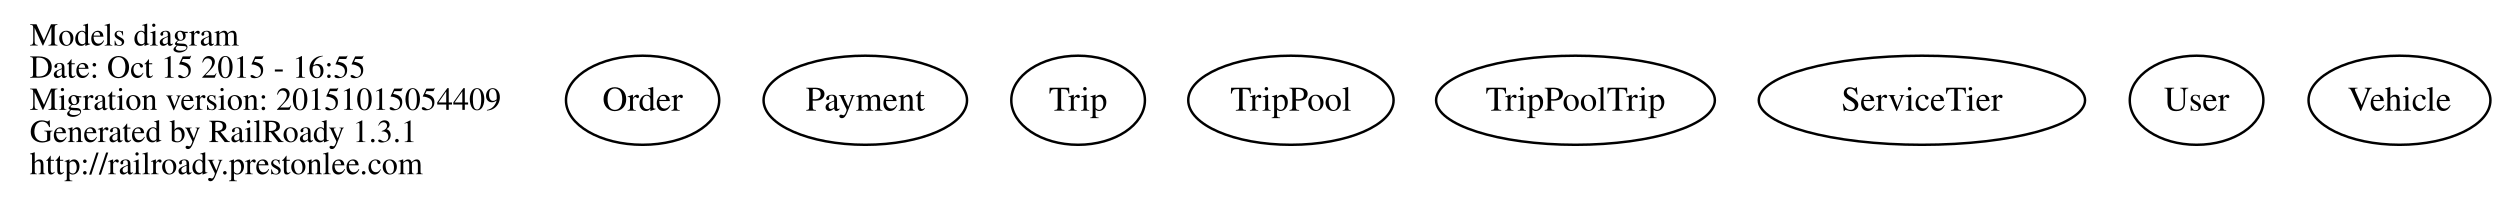
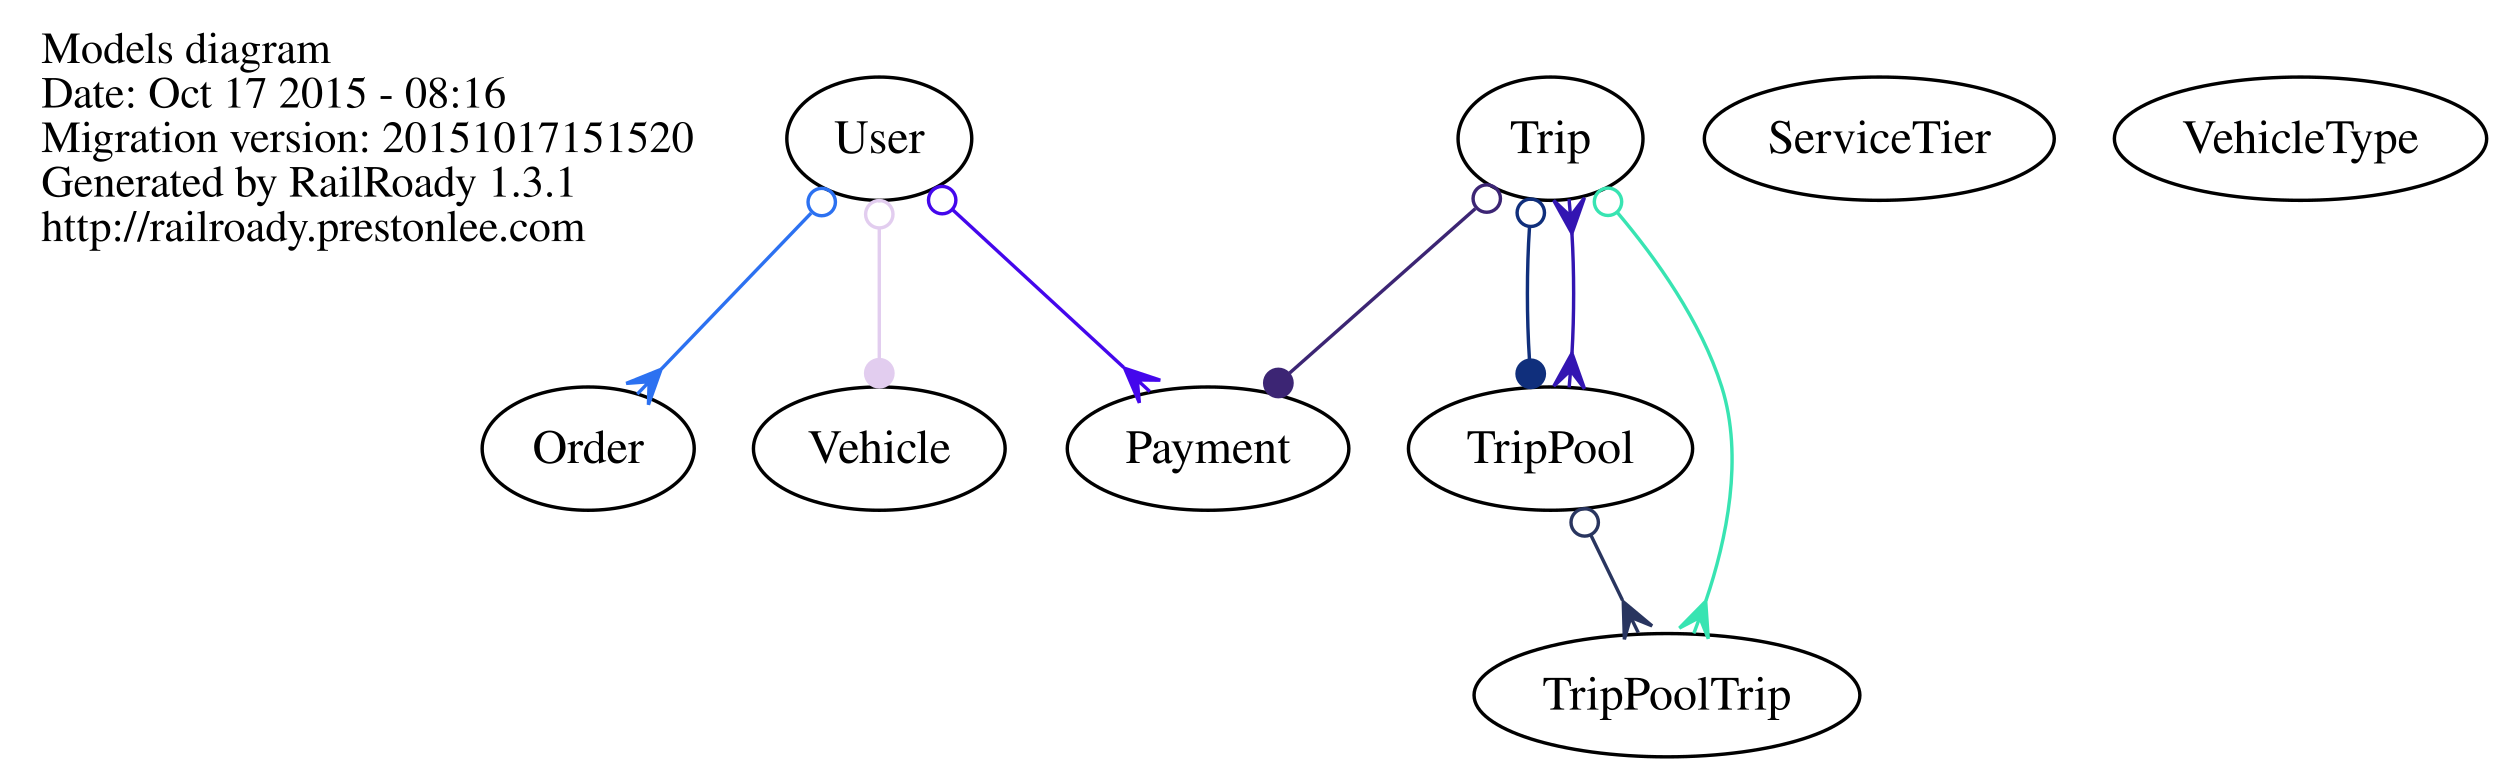
- <svg xmlns="http://www.w3.org/2000/svg" width="1010pt" height="81pt" viewBox="0.00 0.00 1010.31 81.00">
-   <g id="graph0" class="graph" transform="scale(1 1) rotate(0) translate(4 77)">
-     <polygon fill="none" stroke="none" points="-4,4 -4,-77 1006.31,-77 1006.31,4 -4,4" />
+ <svg xmlns="http://www.w3.org/2000/svg" width="730pt" height="225pt" viewBox="0.00 0.00 729.87 225.00">
+   <g id="graph0" class="graph" transform="scale(1 1) rotate(0) translate(4 221)">
+     <polygon fill="none" stroke="none" points="-4,4 -4,-221 725.865,-221 725.865,4 -4,4" />
    <g id="node1" class="node">
-       <text text-anchor="start" x="8" y="-58.6" font-family="Times,serif" font-size="13.00">Models diagram</text>
-       <text text-anchor="start" x="8" y="-45.6" font-family="Times,serif" font-size="13.00">Date: Oct 15 2015 - 16:55</text>
-       <text text-anchor="start" x="8" y="-32.6" font-family="Times,serif" font-size="13.00">Migration version: 20151015054409</text>
-       <text text-anchor="start" x="8" y="-19.6" font-family="Times,serif" font-size="13.00">Generated by RailRoady 1.3.1</text>
-       <text text-anchor="start" x="8" y="-6.6" font-family="Times,serif" font-size="13.00">http://railroady.prestonlee.com</text>
+       <text text-anchor="start" x="8" y="-202.6" font-family="Times,serif" font-size="13.00">Models diagram</text>
+       <text text-anchor="start" x="8" y="-189.6" font-family="Times,serif" font-size="13.00">Date: Oct 17 2015 - 08:16</text>
+       <text text-anchor="start" x="8" y="-176.6" font-family="Times,serif" font-size="13.00">Migration version: 20151017151520</text>
+       <text text-anchor="start" x="8" y="-163.6" font-family="Times,serif" font-size="13.00">Generated by RailRoady 1.3.1</text>
+       <text text-anchor="start" x="8" y="-150.6" font-family="Times,serif" font-size="13.00">http://railroady.prestonlee.com</text>
    </g>
    <g id="node2" class="node">
-       <ellipse fill="none" stroke="black" cx="255.688" cy="-36.5" rx="30.962" ry="18" />
-       <text text-anchor="middle" x="255.688" y="-32.3" font-family="Times,serif" font-size="14.00">Order</text>
+       <ellipse fill="none" stroke="black" cx="167.688" cy="-90" rx="30.962" ry="18" />
+       <text text-anchor="middle" x="167.688" y="-85.8" font-family="Times,serif" font-size="14.00">Order</text>
    </g>
    <g id="node3" class="node">
-       <ellipse fill="none" stroke="black" cx="345.688" cy="-36.5" rx="41.109" ry="18" />
-       <text text-anchor="middle" x="345.688" y="-32.3" font-family="Times,serif" font-size="14.00">Payment</text>
+       <ellipse fill="none" stroke="black" cx="348.688" cy="-90" rx="41.109" ry="18" />
+       <text text-anchor="middle" x="348.688" y="-85.8" font-family="Times,serif" font-size="14.00">Payment</text>
    </g>
    <g id="node4" class="node">
-       <ellipse fill="none" stroke="black" cx="431.688" cy="-36.5" rx="27" ry="18" />
-       <text text-anchor="middle" x="431.688" y="-32.3" font-family="Times,serif" font-size="14.00">Trip</text>
+       <ellipse fill="none" stroke="black" cx="544.688" cy="-180.5" rx="51.093" ry="18" />
+       <text text-anchor="middle" x="544.688" y="-176.3" font-family="Times,serif" font-size="14.00">ServiceTier</text>
    </g>
    <g id="node5" class="node">
-       <ellipse fill="none" stroke="black" cx="517.688" cy="-36.5" rx="41.491" ry="18" />
-       <text text-anchor="middle" x="517.688" y="-32.3" font-family="Times,serif" font-size="14.00">TripPool</text>
+       <ellipse fill="none" stroke="black" cx="448.688" cy="-180.5" rx="27" ry="18" />
+       <text text-anchor="middle" x="448.688" y="-176.3" font-family="Times,serif" font-size="14.00">Trip</text>
+     </g>
+     <g id="edge3" class="edge">
+       <path fill="none" stroke="#3c2574" d="M426.725,-160.063C410.675,-145.859 388.93,-126.614 372.47,-112.048" />
+       <ellipse fill="none" stroke="#3c2574" cx="430.067" cy="-163.021" rx="4" ry="4" />
+       <ellipse fill="#3c2574" stroke="#3c2574" cx="369.216" cy="-109.168" rx="4" ry="4" />
    </g>
    <g id="node6" class="node">
-       <ellipse fill="none" stroke="black" cx="632.688" cy="-36.5" rx="56.328" ry="18" />
-       <text text-anchor="middle" x="632.688" y="-32.3" font-family="Times,serif" font-size="14.00">TripPoolTrip</text>
+       <ellipse fill="none" stroke="black" cx="448.688" cy="-90" rx="41.491" ry="18" />
+       <text text-anchor="middle" x="448.688" y="-85.8" font-family="Times,serif" font-size="14.00">TripPool</text>
+     </g>
+     <g id="edge2" class="edge">
+       <path fill="none" stroke="#102f7c" d="M442.545,-154.558C441.74,-142.553 441.735,-128.189 442.531,-116.156" />
+       <ellipse fill="none" stroke="#102f7c" cx="442.925" cy="-158.869" rx="4" ry="4" />
+       <ellipse fill="#102f7c" stroke="#102f7c" cx="442.904" cy="-111.857" rx="4" ry="4" />
    </g>
    <g id="node7" class="node">
-       <ellipse fill="none" stroke="black" cx="772.688" cy="-36.5" rx="65.931" ry="18" />
-       <text text-anchor="middle" x="772.688" y="-32.3" font-family="Times,serif" font-size="14.00">ServiceTier</text>
+       <ellipse fill="none" stroke="black" cx="482.688" cy="-18" rx="56.328" ry="18" />
+       <text text-anchor="middle" x="482.688" y="-13.8" font-family="Times,serif" font-size="14.00">TripPoolTrip</text>
+     </g>
+     <g id="edge1" class="edge">
+       <path fill="none" stroke="#38e4b2" d="M468.2,-158.953C479.507,-145.58 492.665,-127.12 498.688,-108 505.144,-87.501 500.12,-63.476 494.048,-45.558" />
+       <ellipse fill="none" stroke="#38e4b2" cx="465.47" cy="-162.077" rx="4" ry="4" />
+       <polygon fill="#38e4b2" stroke="#38e4b2" points="493.997,-45.42 494.753,-34.48 492.264,-40.73 490.532,-36.039 490.532,-36.039 490.532,-36.039 492.264,-40.73 486.311,-37.599 493.997,-45.42 493.997,-45.42" />
+     </g>
+     <g id="edge4" class="edge">
+       <path fill="none" stroke="#3315b2" d="M454.952,-117.867C455.604,-128.965 455.6,-141.798 454.938,-152.87" />
+       <polygon fill="#3315b2" stroke="#3315b2" points="454.949,-117.838 458.609,-107.501 454.537,-112.855 454.125,-107.872 454.125,-107.872 454.125,-107.872 454.537,-112.855 449.64,-108.244 454.949,-117.838 454.949,-117.838" />
+       <polygon fill="#3315b2" stroke="#3315b2" points="454.936,-152.889 449.615,-162.477 454.518,-157.871 454.099,-162.854 454.099,-162.854 454.099,-162.854 454.518,-157.871 458.583,-163.23 454.936,-152.889 454.936,-152.889" />
+     </g>
+     <g id="edge5" class="edge">
+       <path fill="none" stroke="#29355f" d="M460.429,-64.827C463.424,-58.661 466.66,-51.999 469.712,-45.714" />
+       <ellipse fill="none" stroke="#29355f" cx="458.666" cy="-68.457" rx="4" ry="4" />
+       <polygon fill="#29355f" stroke="#29355f" points="469.928,-45.27 478.345,-38.241 472.112,-40.773 474.297,-36.275 474.297,-36.275 474.297,-36.275 472.112,-40.773 470.249,-34.309 469.928,-45.27 469.928,-45.27" />
    </g>
    <g id="node8" class="node">
-       <ellipse fill="none" stroke="black" cx="883.688" cy="-36.5" rx="27" ry="18" />
-       <text text-anchor="middle" x="883.688" y="-32.3" font-family="Times,serif" font-size="14.00">User</text>
+       <ellipse fill="none" stroke="black" cx="252.688" cy="-180.5" rx="27" ry="18" />
+       <text text-anchor="middle" x="252.688" y="-176.3" font-family="Times,serif" font-size="14.00">User</text>
+     </g>
+     <g id="edge6" class="edge">
+       <path fill="none" stroke="#2c71f1" d="M232.786,-158.778C219.654,-145.106 202.463,-127.207 189.045,-113.237" />
+       <ellipse fill="none" stroke="#2c71f1" cx="235.881" cy="-162.001" rx="4" ry="4" />
+       <polygon fill="#2c71f1" stroke="#2c71f1" points="188.956,-113.144 185.274,-102.814 185.492,-109.538 182.029,-105.931 182.029,-105.931 182.029,-105.931 185.492,-109.538 178.783,-109.049 188.956,-113.144 188.956,-113.144" />
+     </g>
+     <g id="edge8" class="edge">
+       <path fill="none" stroke="#4407ec" d="M274.176,-159.69C288.962,-146.06 308.637,-127.922 324.057,-113.707" />
+       <ellipse fill="none" stroke="#4407ec" cx="271.053" cy="-162.57" rx="4" ry="4" />
+       <polygon fill="#4407ec" stroke="#4407ec" points="324.331,-113.454 334.734,-109.984 328.008,-110.065 331.684,-106.676 331.684,-106.676 331.684,-106.676 328.008,-110.065 328.634,-103.367 324.331,-113.454 324.331,-113.454" />
    </g>
    <g id="node9" class="node">
-       <ellipse fill="none" stroke="black" cx="965.688" cy="-36.5" rx="36.749" ry="18" />
-       <text text-anchor="middle" x="965.688" y="-32.3" font-family="Times,serif" font-size="14.00">Vehicle</text>
+       <ellipse fill="none" stroke="black" cx="252.688" cy="-90" rx="36.749" ry="18" />
+       <text text-anchor="middle" x="252.688" y="-85.8" font-family="Times,serif" font-size="14.00">Vehicle</text>
+     </g>
+     <g id="edge7" class="edge">
+       <path fill="none" stroke="#e2cdef" d="M252.688,-154.189C252.688,-142.277 252.688,-128.109 252.688,-116.21" />
+       <ellipse fill="none" stroke="#e2cdef" cx="252.688" cy="-158.436" rx="4" ry="4" />
+       <ellipse fill="#e2cdef" stroke="#e2cdef" cx="252.688" cy="-112.011" rx="4" ry="4" />
+     </g>
+     <g id="node10" class="node">
+       <ellipse fill="none" stroke="black" cx="667.688" cy="-180.5" rx="54.355" ry="18" />
+       <text text-anchor="middle" x="667.688" y="-176.3" font-family="Times,serif" font-size="14.00">VehicleType</text>
    </g>
  </g>
</svg>
